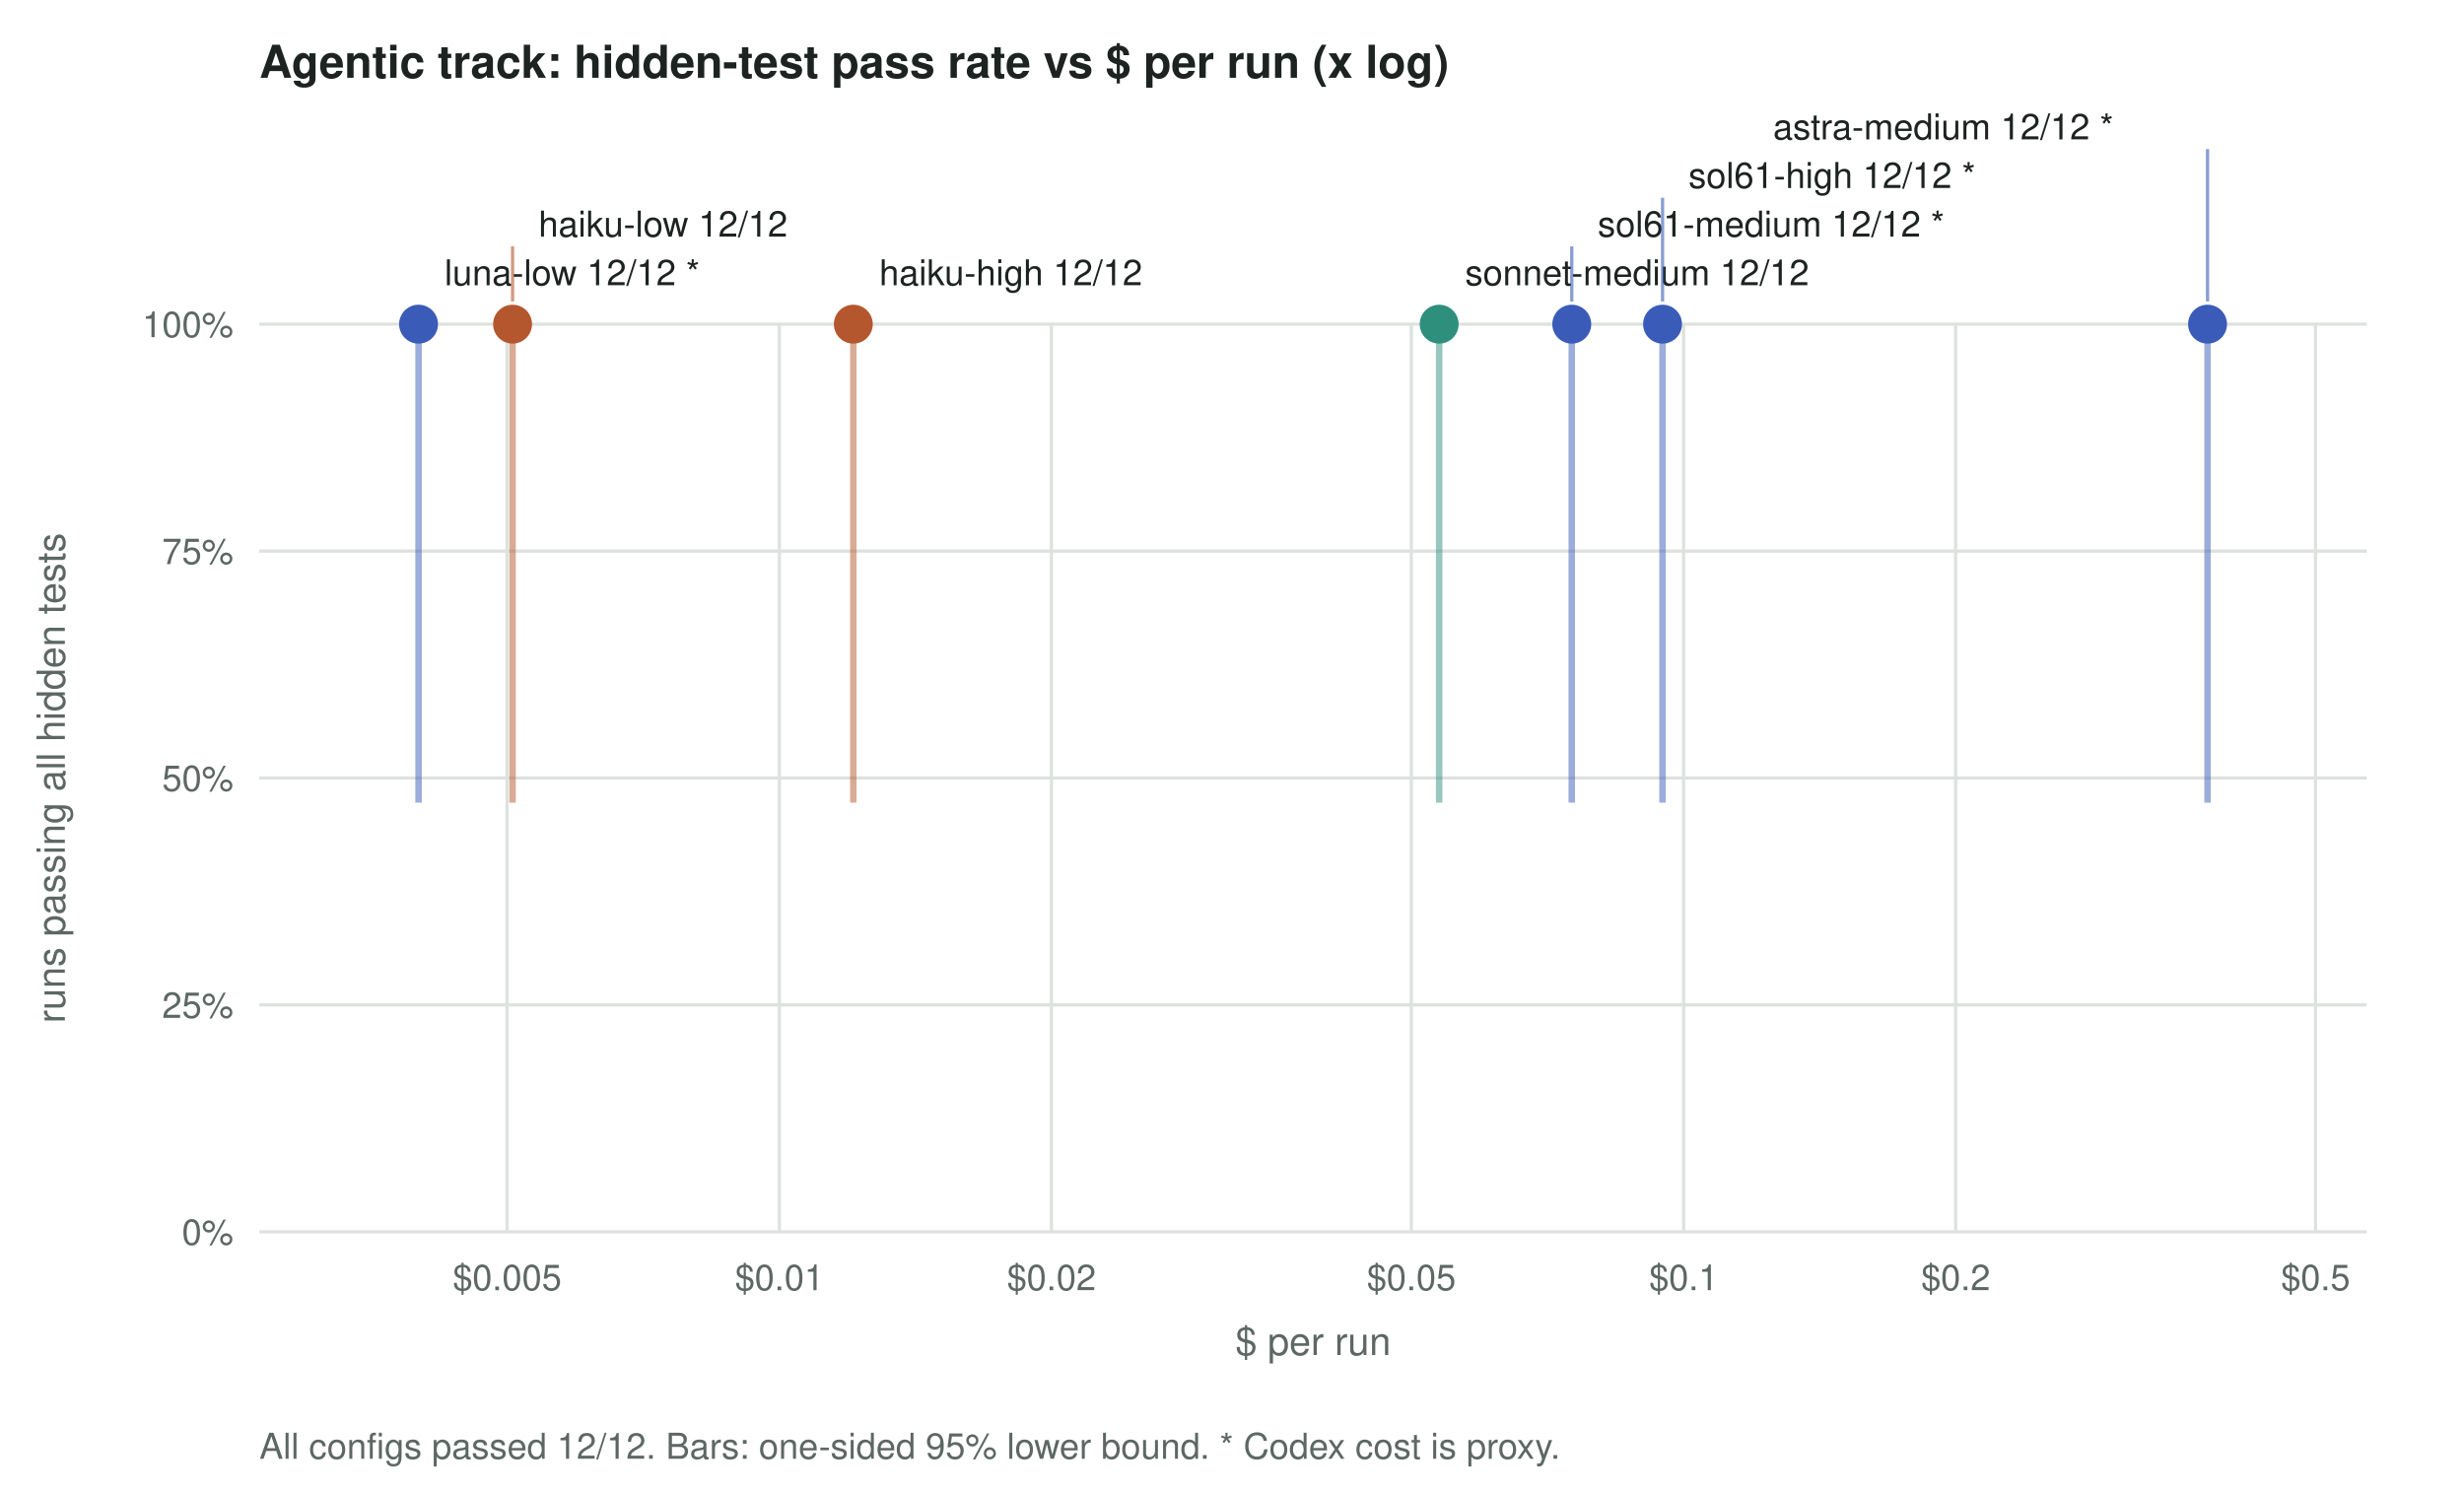
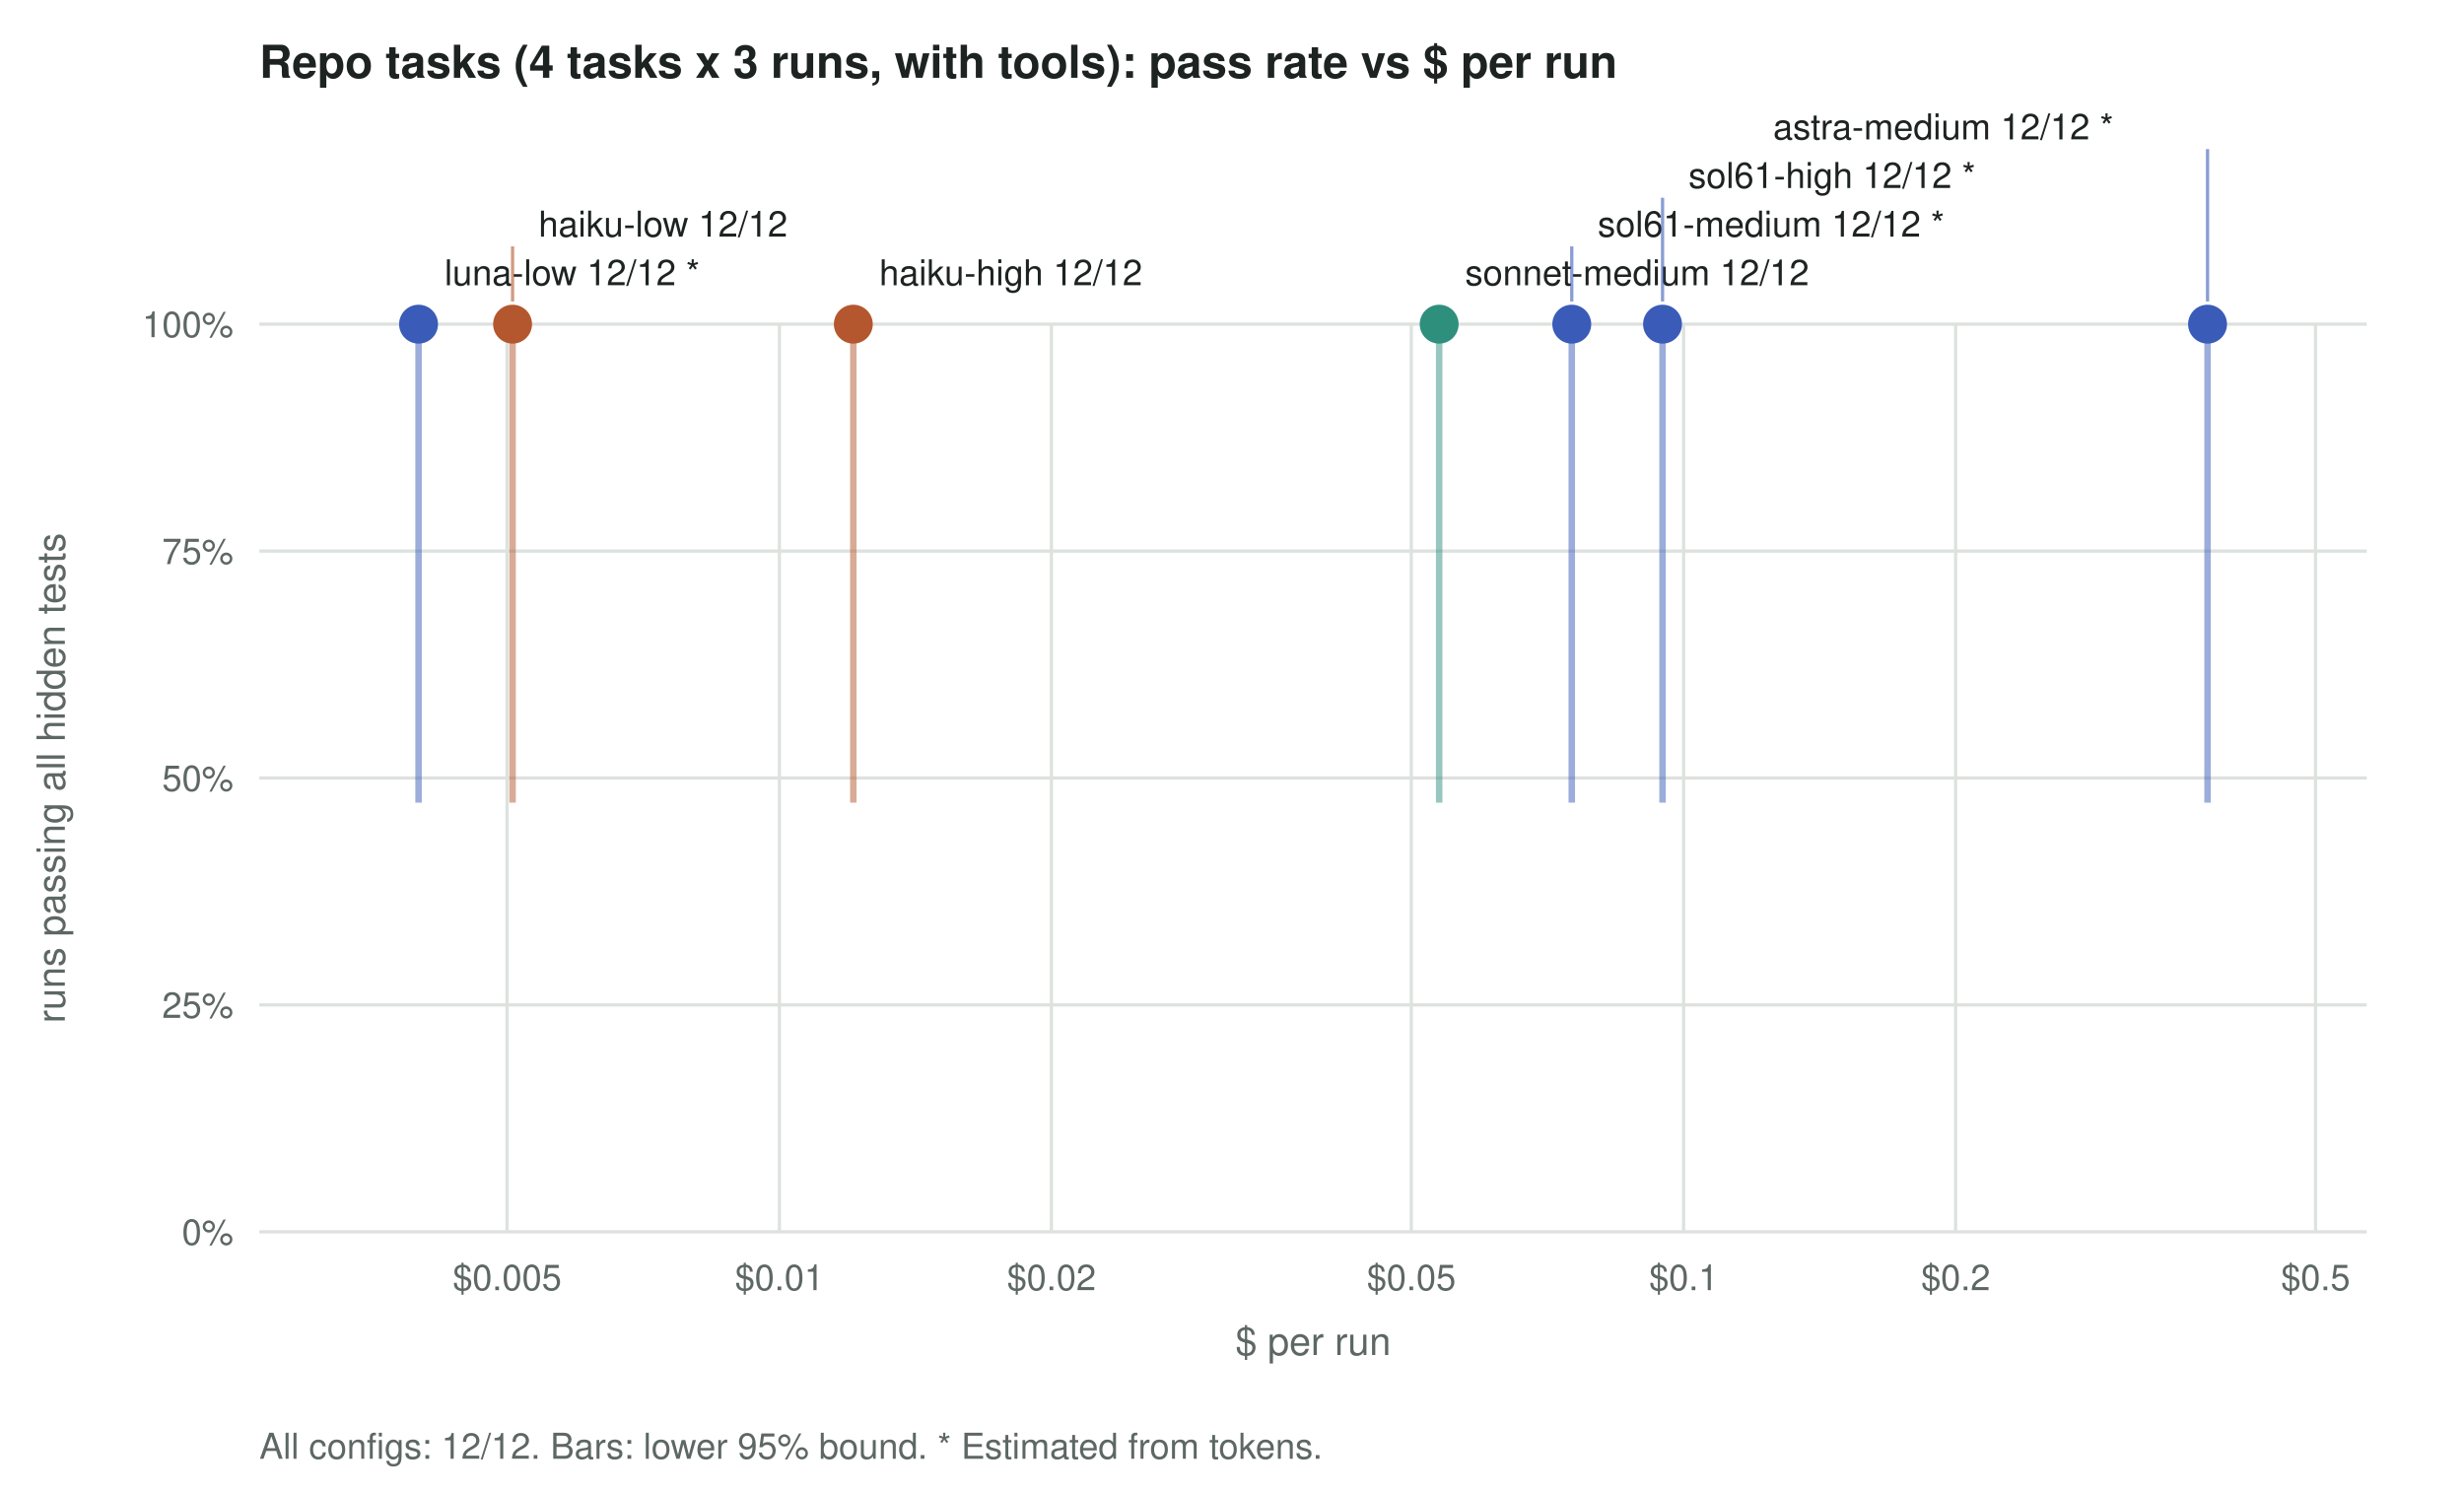
<svg xmlns="http://www.w3.org/2000/svg" viewBox="0 0 760 460" width="760" height="460" font-family="Hanken Grotesk, -apple-system, Segoe UI, Helvetica, Arial, sans-serif" font-size="12">
  <rect width="760" height="460" fill="var(--panel,#ffffff)" />
-   <text x="80.0" y="24.0" font-size="14" text-anchor="start" style="fill:var(--fg,#1d2321)" font-weight="600">Agentic track: hidden-test pass rate vs $ per run (x log)</text>
+   <text x="80.0" y="24.0" font-size="14" text-anchor="start" style="fill:var(--fg,#1d2321)" font-weight="600">Repo tasks (4 tasks x 3 runs, with tools): pass rate vs $ per run</text>
  <line x1="80" x2="730" y1="380.0" y2="380.0" stroke="var(--line,#dde2de)" />
  <text x="72.0" y="384.0" font-size="11" text-anchor="end" style="fill:var(--muted,#5d6763)" font-weight="normal">0%</text>
  <line x1="80" x2="730" y1="310.0" y2="310.0" stroke="var(--line,#dde2de)" />
  <text x="72.0" y="314.0" font-size="11" text-anchor="end" style="fill:var(--muted,#5d6763)" font-weight="normal">25%</text>
  <line x1="80" x2="730" y1="240.0" y2="240.0" stroke="var(--line,#dde2de)" />
  <text x="72.0" y="244.0" font-size="11" text-anchor="end" style="fill:var(--muted,#5d6763)" font-weight="normal">50%</text>
  <line x1="80" x2="730" y1="170.0" y2="170.0" stroke="var(--line,#dde2de)" />
  <text x="72.0" y="174.0" font-size="11" text-anchor="end" style="fill:var(--muted,#5d6763)" font-weight="normal">75%</text>
  <line x1="80" x2="730" y1="100.0" y2="100.0" stroke="var(--line,#dde2de)" />
  <text x="72.0" y="104.0" font-size="11" text-anchor="end" style="fill:var(--muted,#5d6763)" font-weight="normal">100%</text>
  <line x1="156.4" x2="156.4" y1="100" y2="380" stroke="var(--line,#dde2de)" />
  <text x="156.4" y="398.0" font-size="11" text-anchor="middle" style="fill:var(--muted,#5d6763)" font-weight="normal">$0.005</text>
  <line x1="240.4" x2="240.4" y1="100" y2="380" stroke="var(--line,#dde2de)" />
  <text x="240.4" y="398.0" font-size="11" text-anchor="middle" style="fill:var(--muted,#5d6763)" font-weight="normal">$0.01</text>
  <line x1="324.3" x2="324.3" y1="100" y2="380" stroke="var(--line,#dde2de)" />
  <text x="324.3" y="398.0" font-size="11" text-anchor="middle" style="fill:var(--muted,#5d6763)" font-weight="normal">$0.02</text>
  <line x1="435.3" x2="435.3" y1="100" y2="380" stroke="var(--line,#dde2de)" />
  <text x="435.3" y="398.0" font-size="11" text-anchor="middle" style="fill:var(--muted,#5d6763)" font-weight="normal">$0.05</text>
  <line x1="519.3" x2="519.3" y1="100" y2="380" stroke="var(--line,#dde2de)" />
  <text x="519.3" y="398.0" font-size="11" text-anchor="middle" style="fill:var(--muted,#5d6763)" font-weight="normal">$0.1</text>
  <line x1="603.2" x2="603.2" y1="100" y2="380" stroke="var(--line,#dde2de)" />
  <text x="603.2" y="398.0" font-size="11" text-anchor="middle" style="fill:var(--muted,#5d6763)" font-weight="normal">$0.2</text>
  <line x1="714.2" x2="714.2" y1="100" y2="380" stroke="var(--line,#dde2de)" />
  <text x="714.2" y="398.0" font-size="11" text-anchor="middle" style="fill:var(--muted,#5d6763)" font-weight="normal">$0.5</text>
  <text x="405.0" y="418.0" font-size="12" text-anchor="middle" style="fill:var(--muted,#5d6763)" font-weight="normal">$ per run</text>
  <text x="20.0" y="240.0" font-size="12" text-anchor="middle" style="fill:var(--muted,#5d6763)" font-weight="normal" transform="rotate(-90 20 240.0)">runs passing all hidden tests</text>
  <line x1="129.1" x2="129.1" y1="247.6" y2="100.0" stroke="var(--codex,#3a5bb8)" stroke-width="2" opacity="0.5" />
  <circle cx="129.1" cy="100.0" r="6" fill="var(--codex,#3a5bb8)" />
  <text x="137.1" y="88.0" font-size="11" text-anchor="start" style="fill:var(--fg,#1d2321)" font-weight="normal">luna-low 12/12 *</text>
  <line x1="158.1" x2="158.1" y1="247.6" y2="100.0" stroke="var(--claude,#b4572e)" stroke-width="2" opacity="0.5" />
  <circle cx="158.1" cy="100.0" r="6" fill="var(--claude,#b4572e)" />
  <line x1="158.1" x2="158.1" y1="93.0" y2="76.0" stroke="var(--claude,#b4572e)" stroke-width="1" opacity="0.6" />
  <text x="166.1" y="73.0" font-size="11" text-anchor="start" style="fill:var(--fg,#1d2321)" font-weight="normal">haiku-low 12/12</text>
  <line x1="263.2" x2="263.2" y1="247.6" y2="100.0" stroke="var(--claude,#b4572e)" stroke-width="2" opacity="0.5" />
  <circle cx="263.2" cy="100.0" r="6" fill="var(--claude,#b4572e)" />
  <text x="271.2" y="88.0" font-size="11" text-anchor="start" style="fill:var(--fg,#1d2321)" font-weight="normal">haiku-high 12/12</text>
  <line x1="443.9" x2="443.9" y1="247.6" y2="100.0" stroke="var(--sonnet,#2f8f7d)" stroke-width="2" opacity="0.5" />
  <circle cx="443.9" cy="100.0" r="6" fill="var(--sonnet,#2f8f7d)" />
  <text x="451.9" y="88.0" font-size="11" text-anchor="start" style="fill:var(--fg,#1d2321)" font-weight="normal">sonnet-medium 12/12</text>
  <line x1="484.8" x2="484.8" y1="247.6" y2="100.0" stroke="var(--codex,#3a5bb8)" stroke-width="2" opacity="0.5" />
  <circle cx="484.8" cy="100.0" r="6" fill="var(--codex,#3a5bb8)" />
  <line x1="484.8" x2="484.8" y1="93.0" y2="76.0" stroke="var(--codex,#3a5bb8)" stroke-width="1" opacity="0.6" />
  <text x="492.8" y="73.0" font-size="11" text-anchor="start" style="fill:var(--fg,#1d2321)" font-weight="normal">sol61-medium 12/12 *</text>
  <line x1="512.8" x2="512.8" y1="247.6" y2="100.0" stroke="var(--codex,#3a5bb8)" stroke-width="2" opacity="0.5" />
  <circle cx="512.8" cy="100.0" r="6" fill="var(--codex,#3a5bb8)" />
  <line x1="512.8" x2="512.8" y1="93.0" y2="61.0" stroke="var(--codex,#3a5bb8)" stroke-width="1" opacity="0.6" />
  <text x="520.8" y="58.0" font-size="11" text-anchor="start" style="fill:var(--fg,#1d2321)" font-weight="normal">sol61-high 12/12 *</text>
  <line x1="680.9" x2="680.9" y1="247.6" y2="100.0" stroke="var(--codex,#3a5bb8)" stroke-width="2" opacity="0.5" />
  <circle cx="680.9" cy="100.0" r="6" fill="var(--codex,#3a5bb8)" />
  <line x1="680.9" x2="680.9" y1="93.0" y2="46.0" stroke="var(--codex,#3a5bb8)" stroke-width="1" opacity="0.6" />
  <text x="546.9" y="43.0" font-size="11" text-anchor="start" style="fill:var(--fg,#1d2321)" font-weight="normal">astra-medium 12/12 *</text>
-   <text x="80.0" y="450.0" font-size="11" text-anchor="start" style="fill:var(--muted,#5d6763)" font-weight="normal">All configs passed 12/12. Bars: one-sided 95% lower bound. * Codex cost is proxy.</text>
+   <text x="80.0" y="450.0" font-size="11" text-anchor="start" style="fill:var(--muted,#5d6763)" font-weight="normal">All configs: 12/12. Bars: lower 95% bound. * Estimated from tokens.</text>
</svg>
